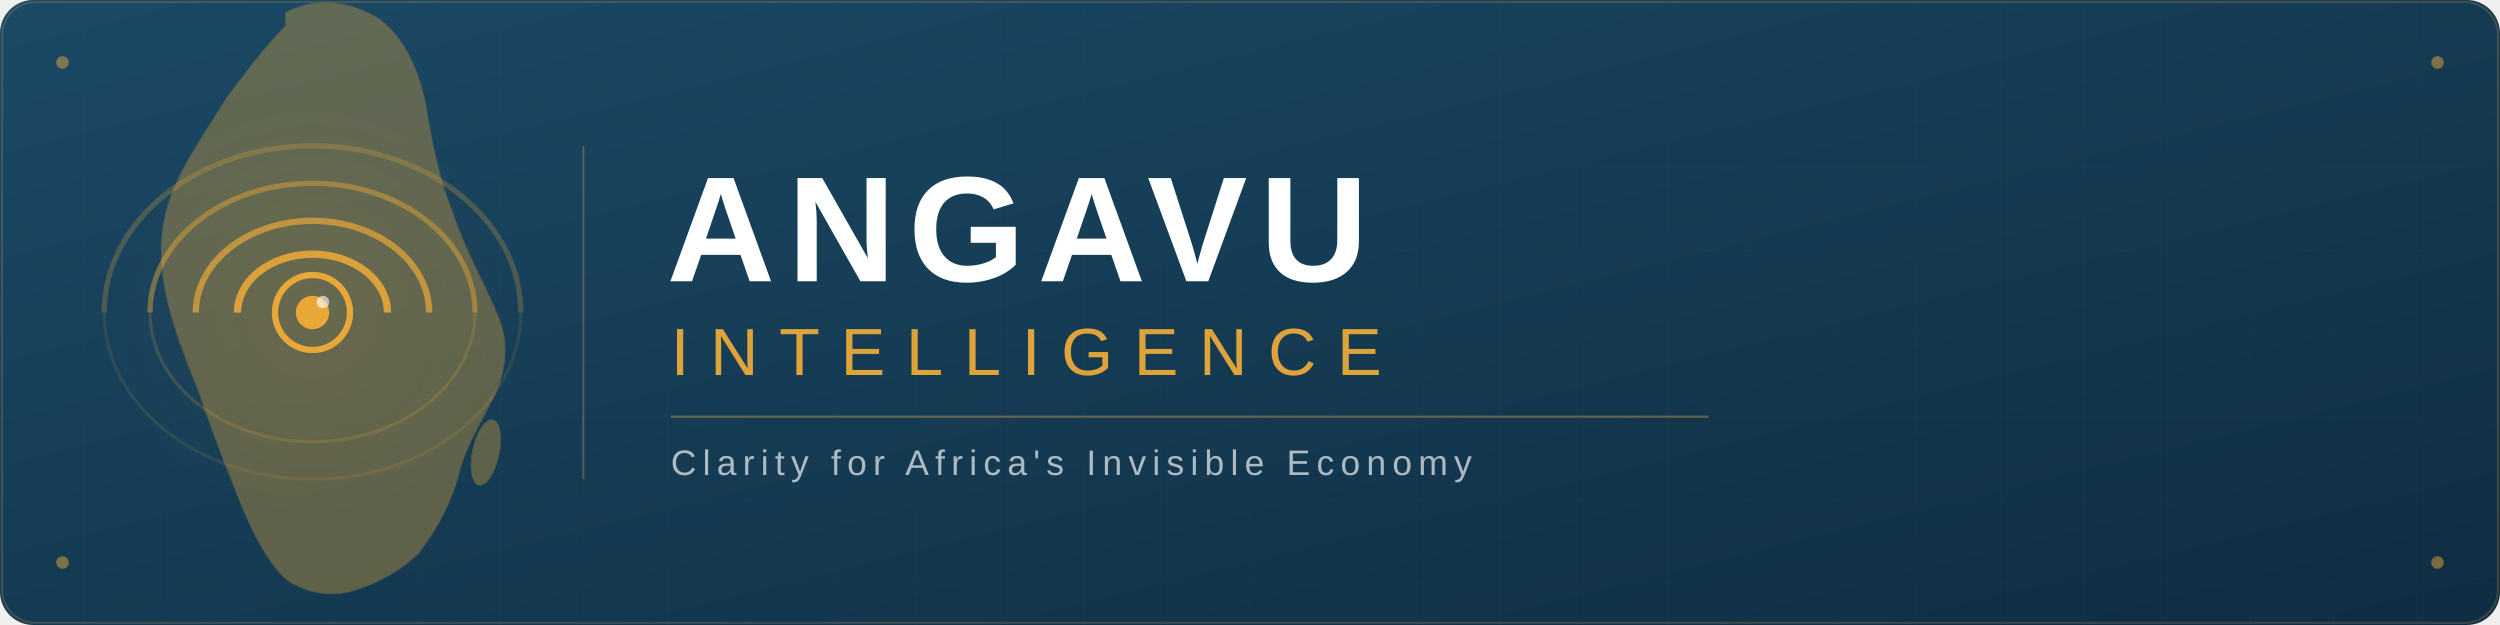
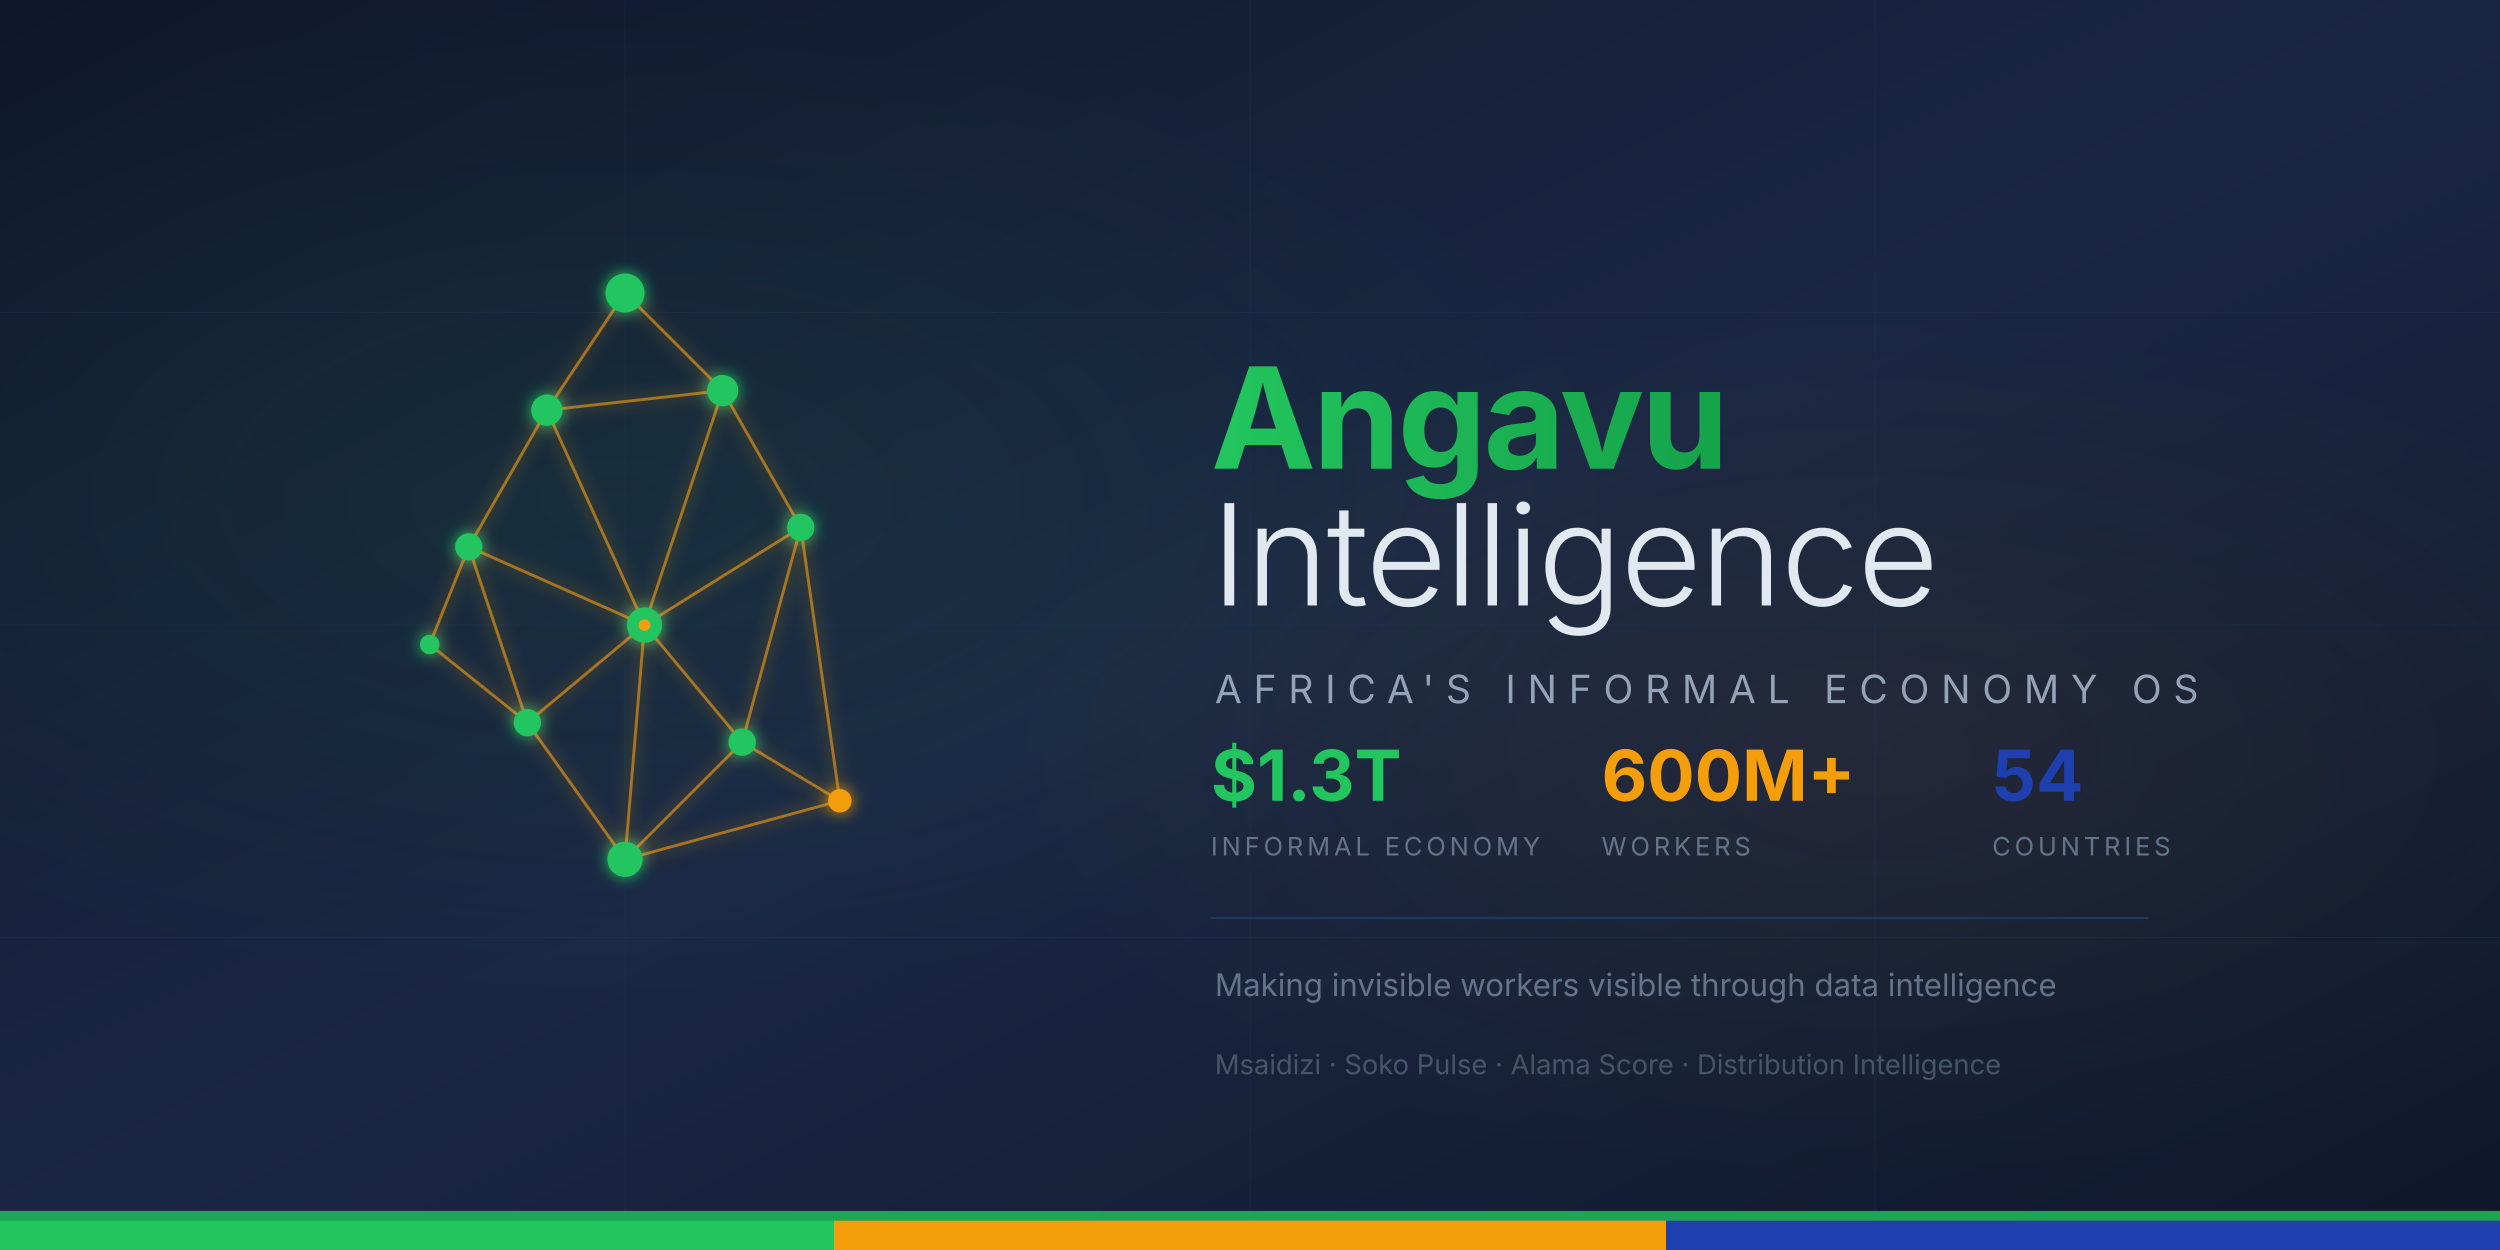
- <svg xmlns="http://www.w3.org/2000/svg" viewBox="0 0 1200 300" width="1200" height="300" role="img" aria-label="Angavu Intelligence — Clarity for Africa's Invisible Economy">
+ <svg xmlns="http://www.w3.org/2000/svg" viewBox="0 0 1280 640" width="1280" height="640">
  <defs>
    <linearGradient id="bgGrad" x1="0%" y1="0%" x2="100%" y2="100%">
-       <stop offset="0%" stop-color="#1B4965" />
-       <stop offset="100%" stop-color="#0F2D42" />
+       <stop offset="0%" stop-color="#0F172A" />
+       <stop offset="50%" stop-color="#1a2744" />
+       <stop offset="100%" stop-color="#0F172A" />
    </linearGradient>
-     <linearGradient id="goldGrad" x1="0%" y1="0%" x2="100%" y2="0%">
-       <stop offset="0%" stop-color="#E8A838" />
-       <stop offset="100%" stop-color="#F0C060" />
+     <linearGradient id="textGrad" x1="0%" y1="0%" x2="100%" y2="0%">
+       <stop offset="0%" stop-color="#22C55E" />
+       <stop offset="100%" stop-color="#16a34a" />
    </linearGradient>
-     <radialGradient id="glow" cx="50%" cy="50%" r="50%">
-       <stop offset="0%" stop-color="#E8A838" stop-opacity="0.06" />
-       <stop offset="100%" stop-color="#E8A838" stop-opacity="0" />
+     <radialGradient id="spotGlow" cx="25%" cy="40%" r="40%">
+       <stop offset="0%" stop-color="#22C55E" stop-opacity="0.08" />
+       <stop offset="100%" stop-color="#22C55E" stop-opacity="0" />
    </radialGradient>
-     <clipPath id="roundClip">
-       <rect width="1200" height="300" rx="16" ry="16" />
-     </clipPath>
-     <pattern id="africaTex" x="0" y="0" width="6" height="6" patternUnits="userSpaceOnUse">
-       <rect width="6" height="6" fill="#E8A838" />
-       <path d="M0 0 L3 3 M3 0 L6 3 M0 3 L3 6 M3 3 L6 6" stroke="#D4942E" stroke-width="0.5" opacity="0.3" />
-     </pattern>
+     <radialGradient id="spotGlow2" cx="75%" cy="60%" r="35%">
+       <stop offset="0%" stop-color="#F59E0B" stop-opacity="0.06" />
+       <stop offset="100%" stop-color="#F59E0B" stop-opacity="0" />
+     </radialGradient>
+     <filter id="glow">
+       <feGaussianBlur stdDeviation="4" result="blur" />
+       <feMerge>
+         <feMergeNode in="blur" />
+         <feMergeNode in="SourceGraphic" />
+       </feMerge>
+     </filter>
  </defs>
-   <g clip-path="url(#roundClip)">
-     <rect width="1200" height="300" fill="url(#bgGrad)" />
-     <pattern id="grid" x="0" y="0" width="40" height="40" patternUnits="userSpaceOnUse">
-       <rect width="40" height="40" fill="none" />
-       <path d="M40 0 L0 0 0 40" fill="none" stroke="#1E5577" stroke-width="0.3" opacity="0.3" />
-     </pattern>
-     <rect width="1200" height="300" fill="url(#grid)" />
-     <rect x="50" y="50" width="200" height="200" fill="url(#glow)" />
-     <g transform="translate(150, 150)">
-       <g transform="scale(1.6)" opacity="0.35">
-         <path d="M-8,-90 C2,-95 12,-93 20,-88 C28,-82 32,-72 34,-62                  C36,-50 38,-40 42,-30 C46,-18 52,-8 56,2                  C59,10 58,18 54,26 C50,34 46,40 44,48                  C42,56 38,64 32,72 C26,78 18,82 10,84                  C4,85 -2,84 -8,80 C-14,74 -18,66 -22,56                  C-26,46 -30,36 -34,24 C-38,14 -42,4 -44,-6                  C-46,-16 -46,-26 -42,-36 C-38,-46 -32,-54 -26,-64                  C-20,-72 -14,-80 -8,-86 Z" fill="#E8A838" stroke="#D4942E" stroke-width="0.3" />
-         <ellipse cx="52" cy="42" rx="4" ry="10" fill="#E8A838" stroke="#D4942E" stroke-width="0.2" transform="rotate(12,52,42)" />
-       </g>
-       <path d="M-100,0 A100,80 0 0 1 100,0" fill="none" stroke="#E8A838" stroke-width="2.5" opacity="0.25" />
-       <path d="M-78,0 A78,62 0 0 1 78,0" fill="none" stroke="#E8A838" stroke-width="2.5" opacity="0.45" />
-       <path d="M-56,0 A56,44 0 0 1 56,0" fill="none" stroke="#E8A838" stroke-width="3" opacity="0.7" />
-       <path d="M-36,0 A36,28 0 0 1 36,0" fill="none" stroke="#E8A838" stroke-width="3.5" opacity="0.9" />
-       <circle cx="0" cy="0" r="18" fill="none" stroke="#E8A838" stroke-width="3" />
-       <circle cx="0" cy="0" r="8" fill="#E8A838" />
-       <circle cx="5" cy="-5" r="3" fill="#FFFFFF" opacity="0.6" />
-       <path d="M-100,0 A100,80 0 0 0 100,0" fill="none" stroke="#E8A838" stroke-width="1.5" opacity="0.12" />
-       <path d="M-78,0 A78,62 0 0 0 78,0" fill="none" stroke="#E8A838" stroke-width="1.5" opacity="0.18" />
+   <rect width="1280" height="640" fill="url(#bgGrad)" />
+   <rect width="1280" height="640" fill="url(#spotGlow)" />
+   <rect width="1280" height="640" fill="url(#spotGlow2)" />
+   <g stroke="#1e3a5f" stroke-width="0.5" opacity="0.3">
+     <line x1="0" y1="160" x2="1280" y2="160" />
+     <line x1="0" y1="320" x2="1280" y2="320" />
+     <line x1="0" y1="480" x2="1280" y2="480" />
+     <line x1="320" y1="0" x2="320" y2="640" />
+     <line x1="640" y1="0" x2="640" y2="640" />
+     <line x1="960" y1="0" x2="960" y2="640" />
+   </g>
+   <g transform="translate(120, 120)" filter="url(#glow)">
+     <g stroke="#F59E0B" stroke-width="1.5" opacity="0.6" fill="none">
+       <line x1="200" y1="30" x2="160" y2="90" />
+       <line x1="200" y1="30" x2="250" y2="80" />
+       <line x1="160" y1="90" x2="250" y2="80" />
+       <line x1="160" y1="90" x2="120" y2="160" />
+       <line x1="250" y1="80" x2="290" y2="150" />
+       <line x1="160" y1="90" x2="210" y2="200" />
+       <line x1="250" y1="80" x2="210" y2="200" />
+       <line x1="120" y1="160" x2="210" y2="200" />
+       <line x1="290" y1="150" x2="210" y2="200" />
+       <line x1="120" y1="160" x2="150" y2="250" />
+       <line x1="210" y1="200" x2="150" y2="250" />
+       <line x1="210" y1="200" x2="260" y2="260" />
+       <line x1="290" y1="150" x2="260" y2="260" />
+       <line x1="150" y1="250" x2="200" y2="320" />
+       <line x1="260" y1="260" x2="200" y2="320" />
+       <line x1="210" y1="200" x2="200" y2="320" />
+       <line x1="260" y1="260" x2="310" y2="290" />
+       <line x1="290" y1="150" x2="310" y2="290" />
+       <line x1="310" y1="290" x2="200" y2="320" />
+       <line x1="120" y1="160" x2="100" y2="210" />
+       <line x1="100" y1="210" x2="150" y2="250" />
    </g>
-     <line x1="280" y1="70" x2="280" y2="230" stroke="#E8A838" stroke-width="1" opacity="0.3" />
-     <g transform="translate(320, 0)">
-       <text x="0" y="135" font-family="'Segoe UI','Helvetica Neue',Arial,sans-serif" font-size="72" font-weight="700" fill="#FFFFFF" letter-spacing="6">ANGAVU</text>
-       <text x="2" y="180" font-family="'Segoe UI','Helvetica Neue',Arial,sans-serif" font-size="32" font-weight="300" fill="#E8A838" letter-spacing="10" opacity="0.95">INTELLIGENCE</text>
-       <line x1="2" y1="200" x2="500" y2="200" stroke="#E8A838" stroke-width="1" opacity="0.4" />
-       <text x="2" y="228" font-family="'Segoe UI','Helvetica Neue',Arial,sans-serif" font-size="17" font-weight="300" fill="#FFFFFF" letter-spacing="3" opacity="0.65">Clarity for Africa's Invisible Economy</text>
+     <circle cx="200" cy="30" r="10" fill="#22C55E" />
+     <circle cx="160" cy="90" r="8" fill="#22C55E" />
+     <circle cx="250" cy="80" r="8" fill="#22C55E" />
+     <circle cx="120" cy="160" r="7" fill="#22C55E" />
+     <circle cx="290" cy="150" r="7" fill="#22C55E" />
+     <circle cx="100" cy="210" r="5" fill="#22C55E" />
+     <circle cx="210" cy="200" r="9" fill="#22C55E" />
+     <circle cx="150" cy="250" r="7" fill="#22C55E" />
+     <circle cx="260" cy="260" r="7" fill="#22C55E" />
+     <circle cx="200" cy="320" r="9" fill="#22C55E" />
+     <circle cx="310" cy="290" r="6" fill="#F59E0B" />
+     <circle cx="210" cy="200" r="3" fill="#F59E0B" />
+   </g>
+   <g>
+     <text x="620" y="240" font-family="'Inter', 'Segoe UI', 'Helvetica Neue', Arial, sans-serif" font-size="72" font-weight="700" fill="url(#textGrad)" letter-spacing="-1.5">Angavu</text>
+     <text x="620" y="310" font-family="'Inter', 'Segoe UI', 'Helvetica Neue', Arial, sans-serif" font-size="72" font-weight="300" fill="#e2e8f0" letter-spacing="-1">Intelligence</text>
+     <text x="622" y="360" font-family="'Inter', 'Segoe UI', 'Helvetica Neue', Arial, sans-serif" font-size="20" fill="#94a3b8" letter-spacing="6">AFRICA'S INFORMAL ECONOMY OS</text>
+     <g transform="translate(620, 410)">
+       <text x="0" y="0" font-family="'Inter', 'Segoe UI', 'Helvetica Neue', Arial, sans-serif" font-size="36" font-weight="700" fill="#22C55E">$1.3T</text>
+       <text x="0" y="28" font-family="'Inter', 'Segoe UI', 'Helvetica Neue', Arial, sans-serif" font-size="13" fill="#64748b" letter-spacing="2">INFORMAL ECONOMY</text>
+       <text x="200" y="0" font-family="'Inter', 'Segoe UI', 'Helvetica Neue', Arial, sans-serif" font-size="36" font-weight="700" fill="#F59E0B">600M+</text>
+       <text x="200" y="28" font-family="'Inter', 'Segoe UI', 'Helvetica Neue', Arial, sans-serif" font-size="13" fill="#64748b" letter-spacing="2">WORKERS</text>
+       <text x="400" y="0" font-family="'Inter', 'Segoe UI', 'Helvetica Neue', Arial, sans-serif" font-size="36" font-weight="700" fill="#1E40AF">54</text>
+       <text x="400" y="28" font-family="'Inter', 'Segoe UI', 'Helvetica Neue', Arial, sans-serif" font-size="13" fill="#64748b" letter-spacing="2">COUNTRIES</text>
    </g>
-     <circle cx="30" cy="30" r="3" fill="#E8A838" opacity="0.5" />
-     <circle cx="1170" cy="30" r="3" fill="#E8A838" opacity="0.5" />
-     <circle cx="30" cy="270" r="3" fill="#E8A838" opacity="0.5" />
-     <circle cx="1170" cy="270" r="3" fill="#E8A838" opacity="0.5" />
+     <line x1="620" y1="470" x2="1100" y2="470" stroke="#1e3a5f" stroke-width="1" />
+     <text x="622" y="510" font-family="'Inter', 'Segoe UI', 'Helvetica Neue', Arial, sans-serif" font-size="16" fill="#64748b">
+       Making invisible workers visible through data intelligence
+     </text>
+     <text x="622" y="550" font-family="'Inter', 'Segoe UI', 'Helvetica Neue', Arial, sans-serif" font-size="14" fill="#475569">
+       Msaidizi · Soko Pulse · Alama Score · Distribution Intelligence
+     </text>
  </g>
-   <rect x="1" y="1" width="1198" height="298" rx="16" ry="16" fill="none" stroke="#E8A838" stroke-width="1" opacity="0.2" />
+   <rect x="0" y="620" width="1280" height="20" fill="#22C55E" opacity="0.8" />
+   <rect x="0" y="625" width="427" height="15" fill="#22C55E" />
+   <rect x="427" y="625" width="426" height="15" fill="#F59E0B" />
+   <rect x="853" y="625" width="427" height="15" fill="#1E40AF" />
</svg>
